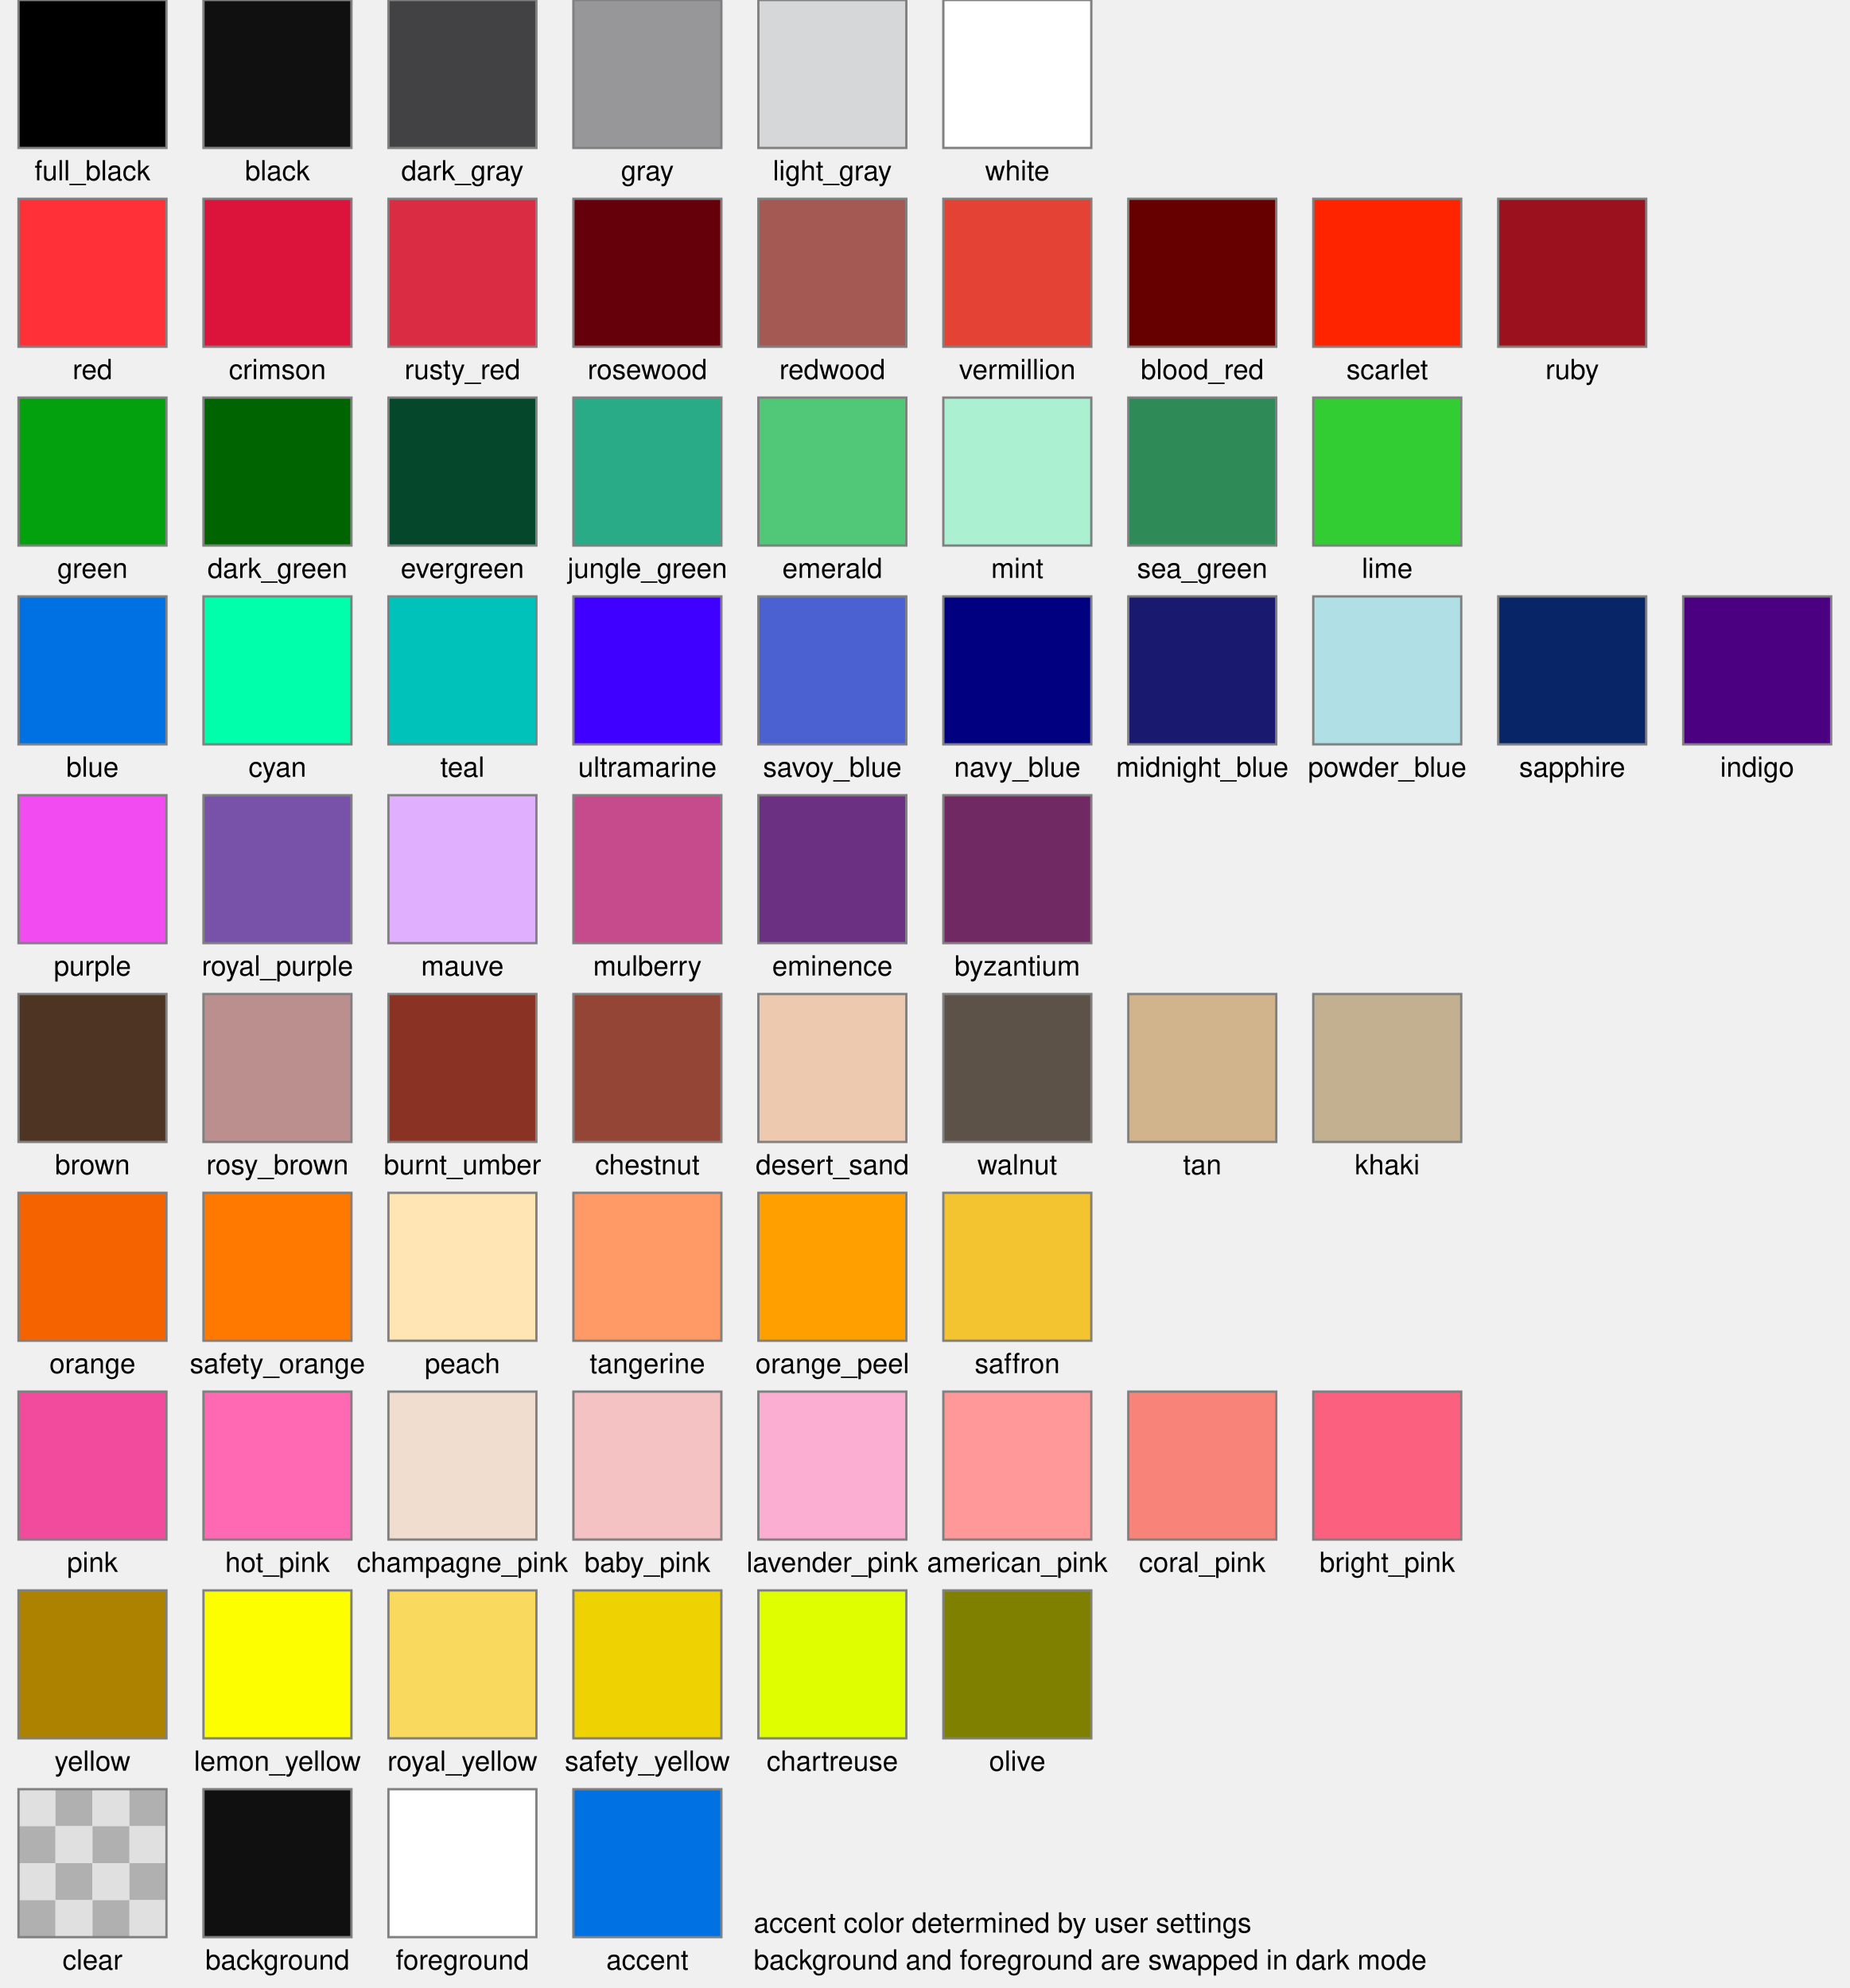
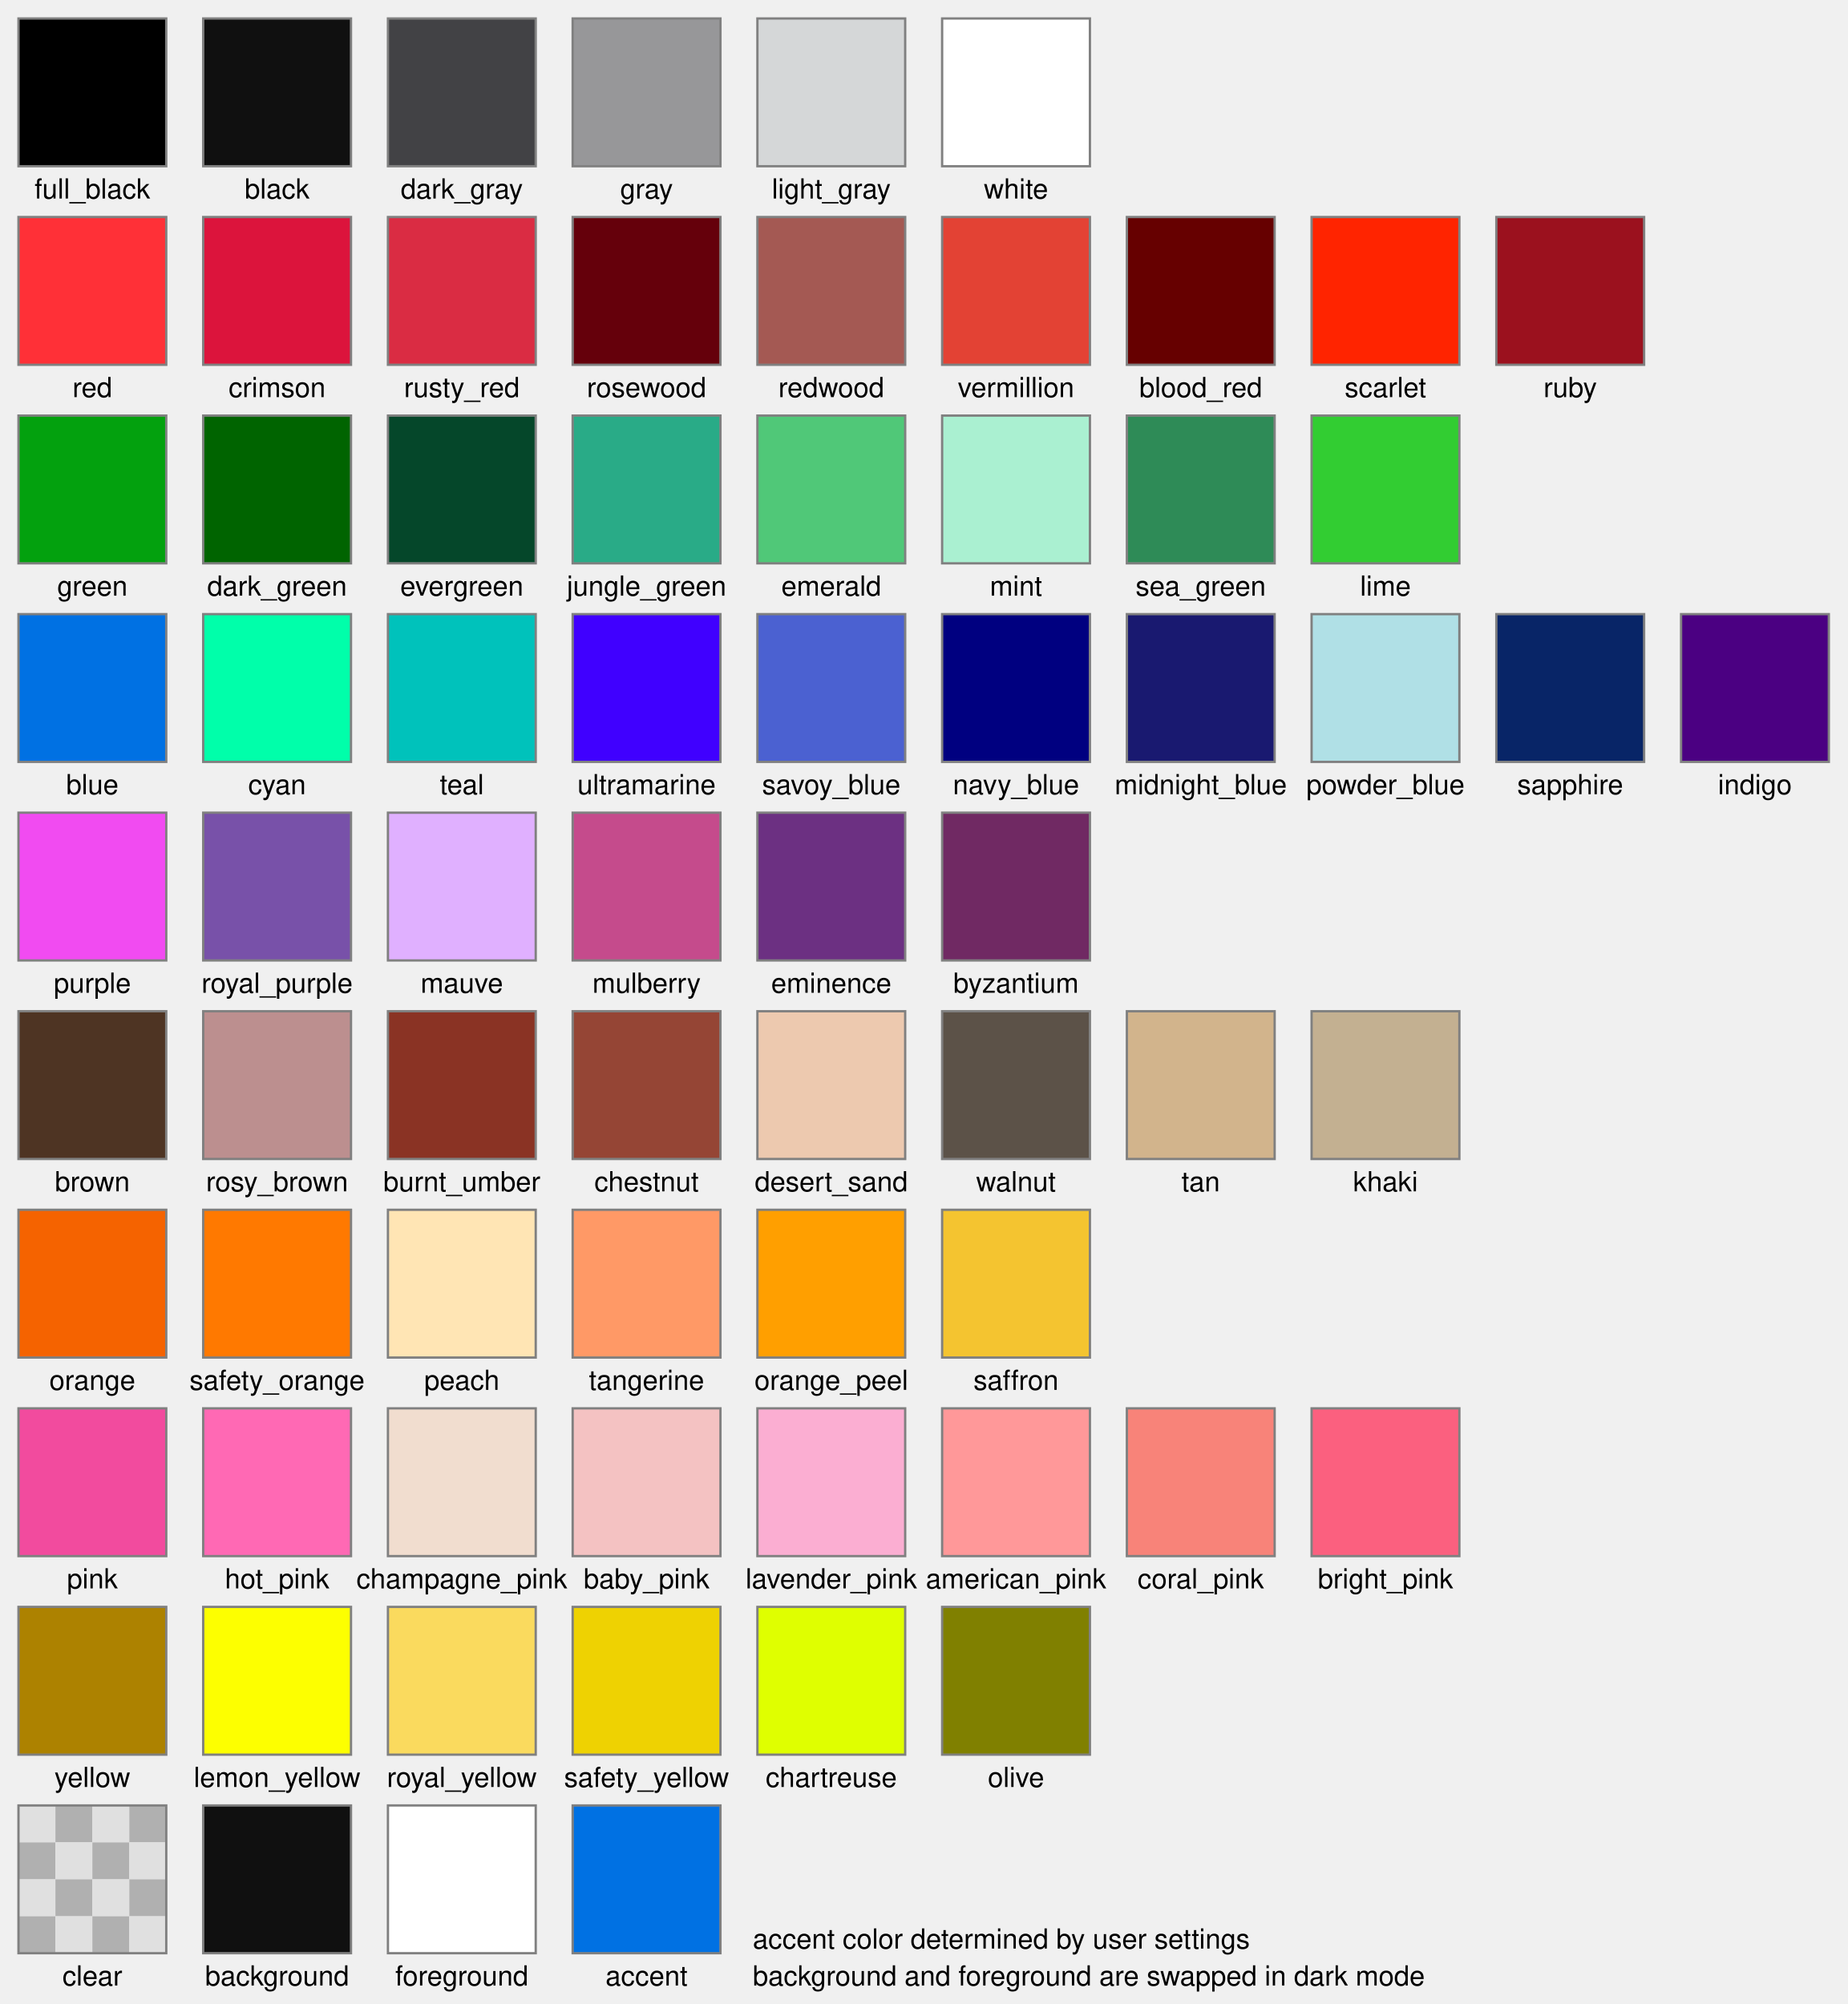
- <svg xmlns="http://www.w3.org/2000/svg" width="800" height="860">
-   <rect stroke="#808080" stroke-width="1" width="64" height="64" fill="#000000" y="0" x="8" />
-   <rect stroke="#808080" stroke-width="1" width="64" height="64" fill="#101010" y="0" x="88" />
-   <rect stroke="#808080" stroke-width="1" width="64" height="64" fill="#424245" y="0" x="168" />
-   <rect stroke="#808080" stroke-width="1" width="64" height="64" fill="#979799" y="0" x="248" />
-   <rect stroke="#808080" stroke-width="1" width="64" height="64" fill="#D5D7D8" y="0" x="328" />
-   <rect stroke="#808080" stroke-width="1" width="64" height="64" fill="#FFFFFF" y="0" x="408" />
-   <text font-size="12" font-family="SF Pro Text, Helvetica Neue, Helvetica, Arial" text-anchor="middle" y="78" x="40">full_black</text>
-   <text font-size="12" font-family="SF Pro Text, Helvetica Neue, Helvetica, Arial" text-anchor="middle" y="78" x="120">black</text>
-   <text font-size="12" font-family="SF Pro Text, Helvetica Neue, Helvetica, Arial" text-anchor="middle" y="78" x="200">dark_gray</text>
-   <text font-size="12" font-family="SF Pro Text, Helvetica Neue, Helvetica, Arial" text-anchor="middle" y="78" x="280">gray</text>
-   <text font-size="12" font-family="SF Pro Text, Helvetica Neue, Helvetica, Arial" text-anchor="middle" y="78" x="360">light_gray</text>
-   <text font-size="12" font-family="SF Pro Text, Helvetica Neue, Helvetica, Arial" text-anchor="middle" y="78" x="440">white</text>
-   <rect stroke="#808080" stroke-width="1" width="64" height="64" fill="#FF3037" y="86" x="8" />
-   <rect stroke="#808080" stroke-width="1" width="64" height="64" fill="#DC143C" y="86" x="88" />
-   <rect stroke="#808080" stroke-width="1" width="64" height="64" fill="#DA2C43" y="86" x="168" />
-   <rect stroke="#808080" stroke-width="1" width="64" height="64" fill="#65000B" y="86" x="248" />
-   <rect stroke="#808080" stroke-width="1" width="64" height="64" fill="#A45953" y="86" x="328" />
-   <rect stroke="#808080" stroke-width="1" width="64" height="64" fill="#E34234" y="86" x="408" />
-   <rect stroke="#808080" stroke-width="1" width="64" height="64" fill="#660000" y="86" x="488" />
-   <rect stroke="#808080" stroke-width="1" width="64" height="64" fill="#FF2400" y="86" x="568" />
-   <rect stroke="#808080" stroke-width="1" width="64" height="64" fill="#9B111E" y="86" x="648" />
-   <text font-size="12" font-family="SF Pro Text, Helvetica Neue, Helvetica, Arial" text-anchor="middle" y="164" x="40">red</text>
-   <text font-size="12" font-family="SF Pro Text, Helvetica Neue, Helvetica, Arial" text-anchor="middle" y="164" x="120">crimson</text>
-   <text font-size="12" font-family="SF Pro Text, Helvetica Neue, Helvetica, Arial" text-anchor="middle" y="164" x="200">rusty_red</text>
-   <text font-size="12" font-family="SF Pro Text, Helvetica Neue, Helvetica, Arial" text-anchor="middle" y="164" x="280">rosewood</text>
-   <text font-size="12" font-family="SF Pro Text, Helvetica Neue, Helvetica, Arial" text-anchor="middle" y="164" x="360">redwood</text>
-   <text font-size="12" font-family="SF Pro Text, Helvetica Neue, Helvetica, Arial" text-anchor="middle" y="164" x="440">vermillion</text>
-   <text font-size="12" font-family="SF Pro Text, Helvetica Neue, Helvetica, Arial" text-anchor="middle" y="164" x="520">blood_red</text>
-   <text font-size="12" font-family="SF Pro Text, Helvetica Neue, Helvetica, Arial" text-anchor="middle" y="164" x="600">scarlet</text>
-   <text font-size="12" font-family="SF Pro Text, Helvetica Neue, Helvetica, Arial" text-anchor="middle" y="164" x="680">ruby</text>
-   <rect stroke="#808080" stroke-width="1" width="64" height="64" fill="#03A10E" y="172" x="8" />
-   <rect stroke="#808080" stroke-width="1" width="64" height="64" fill="#006400" y="172" x="88" />
-   <rect stroke="#808080" stroke-width="1" width="64" height="64" fill="#05472A" y="172" x="168" />
-   <rect stroke="#808080" stroke-width="1" width="64" height="64" fill="#29AB87" y="172" x="248" />
-   <rect stroke="#808080" stroke-width="1" width="64" height="64" fill="#50C878" y="172" x="328" />
-   <rect stroke="#808080" stroke-width="1" width="64" height="64" fill="#AAF0D1" y="172" x="408" />
-   <rect stroke="#808080" stroke-width="1" width="64" height="64" fill="#2E8B57" y="172" x="488" />
-   <rect stroke="#808080" stroke-width="1" width="64" height="64" fill="#32CD32" y="172" x="568" />
-   <text font-size="12" font-family="SF Pro Text, Helvetica Neue, Helvetica, Arial" text-anchor="middle" y="250" x="40">green</text>
-   <text font-size="12" font-family="SF Pro Text, Helvetica Neue, Helvetica, Arial" text-anchor="middle" y="250" x="120">dark_green</text>
-   <text font-size="12" font-family="SF Pro Text, Helvetica Neue, Helvetica, Arial" text-anchor="middle" y="250" x="200">evergreen</text>
-   <text font-size="12" font-family="SF Pro Text, Helvetica Neue, Helvetica, Arial" text-anchor="middle" y="250" x="280">jungle_green</text>
-   <text font-size="12" font-family="SF Pro Text, Helvetica Neue, Helvetica, Arial" text-anchor="middle" y="250" x="360">emerald</text>
-   <text font-size="12" font-family="SF Pro Text, Helvetica Neue, Helvetica, Arial" text-anchor="middle" y="250" x="440">mint</text>
-   <text font-size="12" font-family="SF Pro Text, Helvetica Neue, Helvetica, Arial" text-anchor="middle" y="250" x="520">sea_green</text>
-   <text font-size="12" font-family="SF Pro Text, Helvetica Neue, Helvetica, Arial" text-anchor="middle" y="250" x="600">lime</text>
-   <rect stroke="#808080" stroke-width="1" width="64" height="64" fill="#0071E3" y="258" x="8" />
-   <rect stroke="#808080" stroke-width="1" width="64" height="64" fill="#00FFAA" y="258" x="88" />
-   <rect stroke="#808080" stroke-width="1" width="64" height="64" fill="#00C2BB" y="258" x="168" />
-   <rect stroke="#808080" stroke-width="1" width="64" height="64" fill="#4000FF" y="258" x="248" />
-   <rect stroke="#808080" stroke-width="1" width="64" height="64" fill="#4B61D1" y="258" x="328" />
-   <rect stroke="#808080" stroke-width="1" width="64" height="64" fill="#000080" y="258" x="408" />
-   <rect stroke="#808080" stroke-width="1" width="64" height="64" fill="#191970" y="258" x="488" />
-   <rect stroke="#808080" stroke-width="1" width="64" height="64" fill="#B0E0E6" y="258" x="568" />
-   <rect stroke="#808080" stroke-width="1" width="64" height="64" fill="#082567" y="258" x="648" />
-   <rect stroke="#808080" stroke-width="1" width="64" height="64" fill="#4B0082" y="258" x="728" />
-   <text font-size="12" font-family="SF Pro Text, Helvetica Neue, Helvetica, Arial" text-anchor="middle" y="336" x="40">blue</text>
-   <text font-size="12" font-family="SF Pro Text, Helvetica Neue, Helvetica, Arial" text-anchor="middle" y="336" x="120">cyan</text>
-   <text font-size="12" font-family="SF Pro Text, Helvetica Neue, Helvetica, Arial" text-anchor="middle" y="336" x="200">teal</text>
-   <text font-size="12" font-family="SF Pro Text, Helvetica Neue, Helvetica, Arial" text-anchor="middle" y="336" x="280">ultramarine</text>
-   <text font-size="12" font-family="SF Pro Text, Helvetica Neue, Helvetica, Arial" text-anchor="middle" y="336" x="360">savoy_blue</text>
-   <text font-size="12" font-family="SF Pro Text, Helvetica Neue, Helvetica, Arial" text-anchor="middle" y="336" x="440">navy_blue</text>
-   <text font-size="12" font-family="SF Pro Text, Helvetica Neue, Helvetica, Arial" text-anchor="middle" y="336" x="520">midnight_blue</text>
-   <text font-size="12" font-family="SF Pro Text, Helvetica Neue, Helvetica, Arial" text-anchor="middle" y="336" x="600">powder_blue</text>
-   <text font-size="12" font-family="SF Pro Text, Helvetica Neue, Helvetica, Arial" text-anchor="middle" y="336" x="680">sapphire</text>
-   <text font-size="12" font-family="SF Pro Text, Helvetica Neue, Helvetica, Arial" text-anchor="middle" y="336" x="760">indigo</text>
-   <rect stroke="#808080" stroke-width="1" width="64" height="64" fill="#F14BF1" y="344" x="8" />
-   <rect stroke="#808080" stroke-width="1" width="64" height="64" fill="#7851A9" y="344" x="88" />
-   <rect stroke="#808080" stroke-width="1" width="64" height="64" fill="#E0B0FF" y="344" x="168" />
-   <rect stroke="#808080" stroke-width="1" width="64" height="64" fill="#C54B8C" y="344" x="248" />
-   <rect stroke="#808080" stroke-width="1" width="64" height="64" fill="#6C3082" y="344" x="328" />
-   <rect stroke="#808080" stroke-width="1" width="64" height="64" fill="#702963" y="344" x="408" />
-   <text font-size="12" font-family="SF Pro Text, Helvetica Neue, Helvetica, Arial" text-anchor="middle" y="422" x="40">purple</text>
-   <text font-size="12" font-family="SF Pro Text, Helvetica Neue, Helvetica, Arial" text-anchor="middle" y="422" x="120">royal_purple</text>
-   <text font-size="12" font-family="SF Pro Text, Helvetica Neue, Helvetica, Arial" text-anchor="middle" y="422" x="200">mauve</text>
-   <text font-size="12" font-family="SF Pro Text, Helvetica Neue, Helvetica, Arial" text-anchor="middle" y="422" x="280">mulberry</text>
-   <text font-size="12" font-family="SF Pro Text, Helvetica Neue, Helvetica, Arial" text-anchor="middle" y="422" x="360">eminence</text>
-   <text font-size="12" font-family="SF Pro Text, Helvetica Neue, Helvetica, Arial" text-anchor="middle" y="422" x="440">byzantium</text>
-   <rect stroke="#808080" stroke-width="1" width="64" height="64" fill="#4E3423" y="430" x="8" />
-   <rect stroke="#808080" stroke-width="1" width="64" height="64" fill="#BC8F8F" y="430" x="88" />
-   <rect stroke="#808080" stroke-width="1" width="64" height="64" fill="#8A3324" y="430" x="168" />
-   <rect stroke="#808080" stroke-width="1" width="64" height="64" fill="#954535" y="430" x="248" />
-   <rect stroke="#808080" stroke-width="1" width="64" height="64" fill="#EDC9AF" y="430" x="328" />
-   <rect stroke="#808080" stroke-width="1" width="64" height="64" fill="#5C5248" y="430" x="408" />
-   <rect stroke="#808080" stroke-width="1" width="64" height="64" fill="#D2B48C" y="430" x="488" />
-   <rect stroke="#808080" stroke-width="1" width="64" height="64" fill="#C3B091" y="430" x="568" />
-   <text font-size="12" font-family="SF Pro Text, Helvetica Neue, Helvetica, Arial" text-anchor="middle" y="508" x="40">brown</text>
-   <text font-size="12" font-family="SF Pro Text, Helvetica Neue, Helvetica, Arial" text-anchor="middle" y="508" x="120">rosy_brown</text>
-   <text font-size="12" font-family="SF Pro Text, Helvetica Neue, Helvetica, Arial" text-anchor="middle" y="508" x="200">burnt_umber</text>
-   <text font-size="12" font-family="SF Pro Text, Helvetica Neue, Helvetica, Arial" text-anchor="middle" y="508" x="280">chestnut</text>
-   <text font-size="12" font-family="SF Pro Text, Helvetica Neue, Helvetica, Arial" text-anchor="middle" y="508" x="360">desert_sand</text>
-   <text font-size="12" font-family="SF Pro Text, Helvetica Neue, Helvetica, Arial" text-anchor="middle" y="508" x="440">walnut</text>
-   <text font-size="12" font-family="SF Pro Text, Helvetica Neue, Helvetica, Arial" text-anchor="middle" y="508" x="520">tan</text>
-   <text font-size="12" font-family="SF Pro Text, Helvetica Neue, Helvetica, Arial" text-anchor="middle" y="508" x="600">khaki</text>
-   <rect stroke="#808080" stroke-width="1" width="64" height="64" fill="#F56300" y="516" x="8" />
-   <rect stroke="#808080" stroke-width="1" width="64" height="64" fill="#FF7900" y="516" x="88" />
-   <rect stroke="#808080" stroke-width="1" width="64" height="64" fill="#FFE5B4" y="516" x="168" />
-   <rect stroke="#808080" stroke-width="1" width="64" height="64" fill="#FF9966" y="516" x="248" />
-   <rect stroke="#808080" stroke-width="1" width="64" height="64" fill="#FF9F00" y="516" x="328" />
-   <rect stroke="#808080" stroke-width="1" width="64" height="64" fill="#F4C430" y="516" x="408" />
-   <text font-size="12" font-family="SF Pro Text, Helvetica Neue, Helvetica, Arial" text-anchor="middle" y="594" x="40">orange</text>
-   <text font-size="12" font-family="SF Pro Text, Helvetica Neue, Helvetica, Arial" text-anchor="middle" y="594" x="120">safety_orange</text>
-   <text font-size="12" font-family="SF Pro Text, Helvetica Neue, Helvetica, Arial" text-anchor="middle" y="594" x="200">peach</text>
-   <text font-size="12" font-family="SF Pro Text, Helvetica Neue, Helvetica, Arial" text-anchor="middle" y="594" x="280">tangerine</text>
-   <text font-size="12" font-family="SF Pro Text, Helvetica Neue, Helvetica, Arial" text-anchor="middle" y="594" x="360">orange_peel</text>
-   <text font-size="12" font-family="SF Pro Text, Helvetica Neue, Helvetica, Arial" text-anchor="middle" y="594" x="440">saffron</text>
-   <rect stroke="#808080" stroke-width="1" width="64" height="64" fill="#F24B9E" y="602" x="8" />
-   <rect stroke="#808080" stroke-width="1" width="64" height="64" fill="#FF69B4" y="602" x="88" />
-   <rect stroke="#808080" stroke-width="1" width="64" height="64" fill="#F1DDCF" y="602" x="168" />
-   <rect stroke="#808080" stroke-width="1" width="64" height="64" fill="#F4C2C2" y="602" x="248" />
-   <rect stroke="#808080" stroke-width="1" width="64" height="64" fill="#FBAED2" y="602" x="328" />
-   <rect stroke="#808080" stroke-width="1" width="64" height="64" fill="#FF9899" y="602" x="408" />
-   <rect stroke="#808080" stroke-width="1" width="64" height="64" fill="#F88379" y="602" x="488" />
-   <rect stroke="#808080" stroke-width="1" width="64" height="64" fill="#FB607F" y="602" x="568" />
-   <text font-size="12" font-family="SF Pro Text, Helvetica Neue, Helvetica, Arial" text-anchor="middle" y="680" x="40">pink</text>
-   <text font-size="12" font-family="SF Pro Text, Helvetica Neue, Helvetica, Arial" text-anchor="middle" y="680" x="120">hot_pink</text>
-   <text font-size="12" font-family="SF Pro Text, Helvetica Neue, Helvetica, Arial" text-anchor="middle" y="680" x="200">champagne_pink</text>
-   <text font-size="12" font-family="SF Pro Text, Helvetica Neue, Helvetica, Arial" text-anchor="middle" y="680" x="280">baby_pink</text>
-   <text font-size="12" font-family="SF Pro Text, Helvetica Neue, Helvetica, Arial" text-anchor="middle" y="680" x="360">lavender_pink</text>
-   <text font-size="12" font-family="SF Pro Text, Helvetica Neue, Helvetica, Arial" text-anchor="middle" y="680" x="440">american_pink</text>
-   <text font-size="12" font-family="SF Pro Text, Helvetica Neue, Helvetica, Arial" text-anchor="middle" y="680" x="520">coral_pink</text>
-   <text font-size="12" font-family="SF Pro Text, Helvetica Neue, Helvetica, Arial" text-anchor="middle" y="680" x="600">bright_pink</text>
-   <rect stroke="#808080" stroke-width="1" width="64" height="64" fill="#AD8200" y="688" x="8" />
-   <rect stroke="#808080" stroke-width="1" width="64" height="64" fill="#FDFF00" y="688" x="88" />
-   <rect stroke="#808080" stroke-width="1" width="64" height="64" fill="#FADA5E" y="688" x="168" />
-   <rect stroke="#808080" stroke-width="1" width="64" height="64" fill="#EED202" y="688" x="248" />
-   <rect stroke="#808080" stroke-width="1" width="64" height="64" fill="#DFFF00" y="688" x="328" />
-   <rect stroke="#808080" stroke-width="1" width="64" height="64" fill="#808000" y="688" x="408" />
-   <text font-size="12" font-family="SF Pro Text, Helvetica Neue, Helvetica, Arial" text-anchor="middle" y="766" x="40">yellow</text>
-   <text font-size="12" font-family="SF Pro Text, Helvetica Neue, Helvetica, Arial" text-anchor="middle" y="766" x="120">lemon_yellow</text>
-   <text font-size="12" font-family="SF Pro Text, Helvetica Neue, Helvetica, Arial" text-anchor="middle" y="766" x="200">royal_yellow</text>
-   <text font-size="12" font-family="SF Pro Text, Helvetica Neue, Helvetica, Arial" text-anchor="middle" y="766" x="280">safety_yellow</text>
-   <text font-size="12" font-family="SF Pro Text, Helvetica Neue, Helvetica, Arial" text-anchor="middle" y="766" x="360">chartreuse</text>
-   <text font-size="12" font-family="SF Pro Text, Helvetica Neue, Helvetica, Arial" text-anchor="middle" y="766" x="440">olive</text>
-   <rect width="16" height="16" fill="#E0E0E0" y="774" x="8" />
-   <rect width="16" height="16" fill="#B0B0B0" y="774" x="24" />
-   <rect width="16" height="16" fill="#E0E0E0" y="774" x="40" />
-   <rect width="16" height="16" fill="#B0B0B0" y="774" x="56" />
-   <rect width="16" height="16" fill="#B0B0B0" y="790" x="8" />
-   <rect width="16" height="16" fill="#E0E0E0" y="790" x="24" />
-   <rect width="16" height="16" fill="#B0B0B0" y="790" x="40" />
-   <rect width="16" height="16" fill="#E0E0E0" y="790" x="56" />
-   <rect width="16" height="16" fill="#E0E0E0" y="806" x="8" />
-   <rect width="16" height="16" fill="#B0B0B0" y="806" x="24" />
-   <rect width="16" height="16" fill="#E0E0E0" y="806" x="40" />
-   <rect width="16" height="16" fill="#B0B0B0" y="806" x="56" />
-   <rect width="16" height="16" fill="#B0B0B0" y="822" x="8" />
-   <rect width="16" height="16" fill="#E0E0E0" y="822" x="24" />
-   <rect width="16" height="16" fill="#B0B0B0" y="822" x="40" />
-   <rect width="16" height="16" fill="#E0E0E0" y="822" x="56" />
-   <rect stroke="#808080" stroke-width="1" width="64" height="64" fill="#00000000" y="774" x="8" />
-   <rect stroke="#808080" stroke-width="1" width="64" height="64" fill="#101010" y="774" x="88" />
-   <rect stroke="#808080" stroke-width="1" width="64" height="64" fill="#FFFFFF" y="774" x="168" />
-   <rect stroke="#808080" stroke-width="1" width="64" height="64" fill="#0071E3" y="774" x="248" />
-   <text font-size="12" font-family="SF Pro Text, Helvetica Neue, Helvetica, Arial" text-anchor="middle" y="852" x="40">clear</text>
-   <text font-size="12" font-family="SF Pro Text, Helvetica Neue, Helvetica, Arial" text-anchor="middle" y="852" x="120">background</text>
-   <text font-size="12" font-family="SF Pro Text, Helvetica Neue, Helvetica, Arial" text-anchor="middle" y="852" x="200">foreground</text>
-   <text font-size="12" font-family="SF Pro Text, Helvetica Neue, Helvetica, Arial" text-anchor="middle" y="852" x="280">accent</text>
-   <text font-size="12" font-family="SF Pro Text, Helvetica Neue, Helvetica, Arial" y="836" x="326">accent color determined by user settings</text>
-   <text font-size="12" font-family="SF Pro Text, Helvetica Neue, Helvetica, Arial" y="852" x="326">background and foreground are swapped in dark mode</text>
+ <svg xmlns="http://www.w3.org/2000/svg" width="800" height="868">
+   <rect stroke="#808080" stroke-width="1" width="64" height="64" fill="#000000" y="8" x="8" />
+   <rect stroke="#808080" stroke-width="1" width="64" height="64" fill="#101010" y="8" x="88" />
+   <rect stroke="#808080" stroke-width="1" width="64" height="64" fill="#424245" y="8" x="168" />
+   <rect stroke="#808080" stroke-width="1" width="64" height="64" fill="#979799" y="8" x="248" />
+   <rect stroke="#808080" stroke-width="1" width="64" height="64" fill="#D5D7D8" y="8" x="328" />
+   <rect stroke="#808080" stroke-width="1" width="64" height="64" fill="#FFFFFF" y="8" x="408" />
+   <text font-size="12" font-family="SF Pro Text, Helvetica Neue, Helvetica, Arial" text-anchor="middle" y="86" x="40">full_black</text>
+   <text font-size="12" font-family="SF Pro Text, Helvetica Neue, Helvetica, Arial" text-anchor="middle" y="86" x="120">black</text>
+   <text font-size="12" font-family="SF Pro Text, Helvetica Neue, Helvetica, Arial" text-anchor="middle" y="86" x="200">dark_gray</text>
+   <text font-size="12" font-family="SF Pro Text, Helvetica Neue, Helvetica, Arial" text-anchor="middle" y="86" x="280">gray</text>
+   <text font-size="12" font-family="SF Pro Text, Helvetica Neue, Helvetica, Arial" text-anchor="middle" y="86" x="360">light_gray</text>
+   <text font-size="12" font-family="SF Pro Text, Helvetica Neue, Helvetica, Arial" text-anchor="middle" y="86" x="440">white</text>
+   <rect stroke="#808080" stroke-width="1" width="64" height="64" fill="#FF3037" y="94" x="8" />
+   <rect stroke="#808080" stroke-width="1" width="64" height="64" fill="#DC143C" y="94" x="88" />
+   <rect stroke="#808080" stroke-width="1" width="64" height="64" fill="#DA2C43" y="94" x="168" />
+   <rect stroke="#808080" stroke-width="1" width="64" height="64" fill="#65000B" y="94" x="248" />
+   <rect stroke="#808080" stroke-width="1" width="64" height="64" fill="#A45953" y="94" x="328" />
+   <rect stroke="#808080" stroke-width="1" width="64" height="64" fill="#E34234" y="94" x="408" />
+   <rect stroke="#808080" stroke-width="1" width="64" height="64" fill="#660000" y="94" x="488" />
+   <rect stroke="#808080" stroke-width="1" width="64" height="64" fill="#FF2400" y="94" x="568" />
+   <rect stroke="#808080" stroke-width="1" width="64" height="64" fill="#9B111E" y="94" x="648" />
+   <text font-size="12" font-family="SF Pro Text, Helvetica Neue, Helvetica, Arial" text-anchor="middle" y="172" x="40">red</text>
+   <text font-size="12" font-family="SF Pro Text, Helvetica Neue, Helvetica, Arial" text-anchor="middle" y="172" x="120">crimson</text>
+   <text font-size="12" font-family="SF Pro Text, Helvetica Neue, Helvetica, Arial" text-anchor="middle" y="172" x="200">rusty_red</text>
+   <text font-size="12" font-family="SF Pro Text, Helvetica Neue, Helvetica, Arial" text-anchor="middle" y="172" x="280">rosewood</text>
+   <text font-size="12" font-family="SF Pro Text, Helvetica Neue, Helvetica, Arial" text-anchor="middle" y="172" x="360">redwood</text>
+   <text font-size="12" font-family="SF Pro Text, Helvetica Neue, Helvetica, Arial" text-anchor="middle" y="172" x="440">vermillion</text>
+   <text font-size="12" font-family="SF Pro Text, Helvetica Neue, Helvetica, Arial" text-anchor="middle" y="172" x="520">blood_red</text>
+   <text font-size="12" font-family="SF Pro Text, Helvetica Neue, Helvetica, Arial" text-anchor="middle" y="172" x="600">scarlet</text>
+   <text font-size="12" font-family="SF Pro Text, Helvetica Neue, Helvetica, Arial" text-anchor="middle" y="172" x="680">ruby</text>
+   <rect stroke="#808080" stroke-width="1" width="64" height="64" fill="#03A10E" y="180" x="8" />
+   <rect stroke="#808080" stroke-width="1" width="64" height="64" fill="#006400" y="180" x="88" />
+   <rect stroke="#808080" stroke-width="1" width="64" height="64" fill="#05472A" y="180" x="168" />
+   <rect stroke="#808080" stroke-width="1" width="64" height="64" fill="#29AB87" y="180" x="248" />
+   <rect stroke="#808080" stroke-width="1" width="64" height="64" fill="#50C878" y="180" x="328" />
+   <rect stroke="#808080" stroke-width="1" width="64" height="64" fill="#AAF0D1" y="180" x="408" />
+   <rect stroke="#808080" stroke-width="1" width="64" height="64" fill="#2E8B57" y="180" x="488" />
+   <rect stroke="#808080" stroke-width="1" width="64" height="64" fill="#32CD32" y="180" x="568" />
+   <text font-size="12" font-family="SF Pro Text, Helvetica Neue, Helvetica, Arial" text-anchor="middle" y="258" x="40">green</text>
+   <text font-size="12" font-family="SF Pro Text, Helvetica Neue, Helvetica, Arial" text-anchor="middle" y="258" x="120">dark_green</text>
+   <text font-size="12" font-family="SF Pro Text, Helvetica Neue, Helvetica, Arial" text-anchor="middle" y="258" x="200">evergreen</text>
+   <text font-size="12" font-family="SF Pro Text, Helvetica Neue, Helvetica, Arial" text-anchor="middle" y="258" x="280">jungle_green</text>
+   <text font-size="12" font-family="SF Pro Text, Helvetica Neue, Helvetica, Arial" text-anchor="middle" y="258" x="360">emerald</text>
+   <text font-size="12" font-family="SF Pro Text, Helvetica Neue, Helvetica, Arial" text-anchor="middle" y="258" x="440">mint</text>
+   <text font-size="12" font-family="SF Pro Text, Helvetica Neue, Helvetica, Arial" text-anchor="middle" y="258" x="520">sea_green</text>
+   <text font-size="12" font-family="SF Pro Text, Helvetica Neue, Helvetica, Arial" text-anchor="middle" y="258" x="600">lime</text>
+   <rect stroke="#808080" stroke-width="1" width="64" height="64" fill="#0071E3" y="266" x="8" />
+   <rect stroke="#808080" stroke-width="1" width="64" height="64" fill="#00FFAA" y="266" x="88" />
+   <rect stroke="#808080" stroke-width="1" width="64" height="64" fill="#00C2BB" y="266" x="168" />
+   <rect stroke="#808080" stroke-width="1" width="64" height="64" fill="#4000FF" y="266" x="248" />
+   <rect stroke="#808080" stroke-width="1" width="64" height="64" fill="#4B61D1" y="266" x="328" />
+   <rect stroke="#808080" stroke-width="1" width="64" height="64" fill="#000080" y="266" x="408" />
+   <rect stroke="#808080" stroke-width="1" width="64" height="64" fill="#191970" y="266" x="488" />
+   <rect stroke="#808080" stroke-width="1" width="64" height="64" fill="#B0E0E6" y="266" x="568" />
+   <rect stroke="#808080" stroke-width="1" width="64" height="64" fill="#082567" y="266" x="648" />
+   <rect stroke="#808080" stroke-width="1" width="64" height="64" fill="#4B0082" y="266" x="728" />
+   <text font-size="12" font-family="SF Pro Text, Helvetica Neue, Helvetica, Arial" text-anchor="middle" y="344" x="40">blue</text>
+   <text font-size="12" font-family="SF Pro Text, Helvetica Neue, Helvetica, Arial" text-anchor="middle" y="344" x="120">cyan</text>
+   <text font-size="12" font-family="SF Pro Text, Helvetica Neue, Helvetica, Arial" text-anchor="middle" y="344" x="200">teal</text>
+   <text font-size="12" font-family="SF Pro Text, Helvetica Neue, Helvetica, Arial" text-anchor="middle" y="344" x="280">ultramarine</text>
+   <text font-size="12" font-family="SF Pro Text, Helvetica Neue, Helvetica, Arial" text-anchor="middle" y="344" x="360">savoy_blue</text>
+   <text font-size="12" font-family="SF Pro Text, Helvetica Neue, Helvetica, Arial" text-anchor="middle" y="344" x="440">navy_blue</text>
+   <text font-size="12" font-family="SF Pro Text, Helvetica Neue, Helvetica, Arial" text-anchor="middle" y="344" x="520">midnight_blue</text>
+   <text font-size="12" font-family="SF Pro Text, Helvetica Neue, Helvetica, Arial" text-anchor="middle" y="344" x="600">powder_blue</text>
+   <text font-size="12" font-family="SF Pro Text, Helvetica Neue, Helvetica, Arial" text-anchor="middle" y="344" x="680">sapphire</text>
+   <text font-size="12" font-family="SF Pro Text, Helvetica Neue, Helvetica, Arial" text-anchor="middle" y="344" x="760">indigo</text>
+   <rect stroke="#808080" stroke-width="1" width="64" height="64" fill="#F14BF1" y="352" x="8" />
+   <rect stroke="#808080" stroke-width="1" width="64" height="64" fill="#7851A9" y="352" x="88" />
+   <rect stroke="#808080" stroke-width="1" width="64" height="64" fill="#E0B0FF" y="352" x="168" />
+   <rect stroke="#808080" stroke-width="1" width="64" height="64" fill="#C54B8C" y="352" x="248" />
+   <rect stroke="#808080" stroke-width="1" width="64" height="64" fill="#6C3082" y="352" x="328" />
+   <rect stroke="#808080" stroke-width="1" width="64" height="64" fill="#702963" y="352" x="408" />
+   <text font-size="12" font-family="SF Pro Text, Helvetica Neue, Helvetica, Arial" text-anchor="middle" y="430" x="40">purple</text>
+   <text font-size="12" font-family="SF Pro Text, Helvetica Neue, Helvetica, Arial" text-anchor="middle" y="430" x="120">royal_purple</text>
+   <text font-size="12" font-family="SF Pro Text, Helvetica Neue, Helvetica, Arial" text-anchor="middle" y="430" x="200">mauve</text>
+   <text font-size="12" font-family="SF Pro Text, Helvetica Neue, Helvetica, Arial" text-anchor="middle" y="430" x="280">mulberry</text>
+   <text font-size="12" font-family="SF Pro Text, Helvetica Neue, Helvetica, Arial" text-anchor="middle" y="430" x="360">eminence</text>
+   <text font-size="12" font-family="SF Pro Text, Helvetica Neue, Helvetica, Arial" text-anchor="middle" y="430" x="440">byzantium</text>
+   <rect stroke="#808080" stroke-width="1" width="64" height="64" fill="#4E3423" y="438" x="8" />
+   <rect stroke="#808080" stroke-width="1" width="64" height="64" fill="#BC8F8F" y="438" x="88" />
+   <rect stroke="#808080" stroke-width="1" width="64" height="64" fill="#8A3324" y="438" x="168" />
+   <rect stroke="#808080" stroke-width="1" width="64" height="64" fill="#954535" y="438" x="248" />
+   <rect stroke="#808080" stroke-width="1" width="64" height="64" fill="#EDC9AF" y="438" x="328" />
+   <rect stroke="#808080" stroke-width="1" width="64" height="64" fill="#5C5248" y="438" x="408" />
+   <rect stroke="#808080" stroke-width="1" width="64" height="64" fill="#D2B48C" y="438" x="488" />
+   <rect stroke="#808080" stroke-width="1" width="64" height="64" fill="#C3B091" y="438" x="568" />
+   <text font-size="12" font-family="SF Pro Text, Helvetica Neue, Helvetica, Arial" text-anchor="middle" y="516" x="40">brown</text>
+   <text font-size="12" font-family="SF Pro Text, Helvetica Neue, Helvetica, Arial" text-anchor="middle" y="516" x="120">rosy_brown</text>
+   <text font-size="12" font-family="SF Pro Text, Helvetica Neue, Helvetica, Arial" text-anchor="middle" y="516" x="200">burnt_umber</text>
+   <text font-size="12" font-family="SF Pro Text, Helvetica Neue, Helvetica, Arial" text-anchor="middle" y="516" x="280">chestnut</text>
+   <text font-size="12" font-family="SF Pro Text, Helvetica Neue, Helvetica, Arial" text-anchor="middle" y="516" x="360">desert_sand</text>
+   <text font-size="12" font-family="SF Pro Text, Helvetica Neue, Helvetica, Arial" text-anchor="middle" y="516" x="440">walnut</text>
+   <text font-size="12" font-family="SF Pro Text, Helvetica Neue, Helvetica, Arial" text-anchor="middle" y="516" x="520">tan</text>
+   <text font-size="12" font-family="SF Pro Text, Helvetica Neue, Helvetica, Arial" text-anchor="middle" y="516" x="600">khaki</text>
+   <rect stroke="#808080" stroke-width="1" width="64" height="64" fill="#F56300" y="524" x="8" />
+   <rect stroke="#808080" stroke-width="1" width="64" height="64" fill="#FF7900" y="524" x="88" />
+   <rect stroke="#808080" stroke-width="1" width="64" height="64" fill="#FFE5B4" y="524" x="168" />
+   <rect stroke="#808080" stroke-width="1" width="64" height="64" fill="#FF9966" y="524" x="248" />
+   <rect stroke="#808080" stroke-width="1" width="64" height="64" fill="#FF9F00" y="524" x="328" />
+   <rect stroke="#808080" stroke-width="1" width="64" height="64" fill="#F4C430" y="524" x="408" />
+   <text font-size="12" font-family="SF Pro Text, Helvetica Neue, Helvetica, Arial" text-anchor="middle" y="602" x="40">orange</text>
+   <text font-size="12" font-family="SF Pro Text, Helvetica Neue, Helvetica, Arial" text-anchor="middle" y="602" x="120">safety_orange</text>
+   <text font-size="12" font-family="SF Pro Text, Helvetica Neue, Helvetica, Arial" text-anchor="middle" y="602" x="200">peach</text>
+   <text font-size="12" font-family="SF Pro Text, Helvetica Neue, Helvetica, Arial" text-anchor="middle" y="602" x="280">tangerine</text>
+   <text font-size="12" font-family="SF Pro Text, Helvetica Neue, Helvetica, Arial" text-anchor="middle" y="602" x="360">orange_peel</text>
+   <text font-size="12" font-family="SF Pro Text, Helvetica Neue, Helvetica, Arial" text-anchor="middle" y="602" x="440">saffron</text>
+   <rect stroke="#808080" stroke-width="1" width="64" height="64" fill="#F24B9E" y="610" x="8" />
+   <rect stroke="#808080" stroke-width="1" width="64" height="64" fill="#FF69B4" y="610" x="88" />
+   <rect stroke="#808080" stroke-width="1" width="64" height="64" fill="#F1DDCF" y="610" x="168" />
+   <rect stroke="#808080" stroke-width="1" width="64" height="64" fill="#F4C2C2" y="610" x="248" />
+   <rect stroke="#808080" stroke-width="1" width="64" height="64" fill="#FBAED2" y="610" x="328" />
+   <rect stroke="#808080" stroke-width="1" width="64" height="64" fill="#FF9899" y="610" x="408" />
+   <rect stroke="#808080" stroke-width="1" width="64" height="64" fill="#F88379" y="610" x="488" />
+   <rect stroke="#808080" stroke-width="1" width="64" height="64" fill="#FB607F" y="610" x="568" />
+   <text font-size="12" font-family="SF Pro Text, Helvetica Neue, Helvetica, Arial" text-anchor="middle" y="688" x="40">pink</text>
+   <text font-size="12" font-family="SF Pro Text, Helvetica Neue, Helvetica, Arial" text-anchor="middle" y="688" x="120">hot_pink</text>
+   <text font-size="12" font-family="SF Pro Text, Helvetica Neue, Helvetica, Arial" text-anchor="middle" y="688" x="200">champagne_pink</text>
+   <text font-size="12" font-family="SF Pro Text, Helvetica Neue, Helvetica, Arial" text-anchor="middle" y="688" x="280">baby_pink</text>
+   <text font-size="12" font-family="SF Pro Text, Helvetica Neue, Helvetica, Arial" text-anchor="middle" y="688" x="360">lavender_pink</text>
+   <text font-size="12" font-family="SF Pro Text, Helvetica Neue, Helvetica, Arial" text-anchor="middle" y="688" x="440">american_pink</text>
+   <text font-size="12" font-family="SF Pro Text, Helvetica Neue, Helvetica, Arial" text-anchor="middle" y="688" x="520">coral_pink</text>
+   <text font-size="12" font-family="SF Pro Text, Helvetica Neue, Helvetica, Arial" text-anchor="middle" y="688" x="600">bright_pink</text>
+   <rect stroke="#808080" stroke-width="1" width="64" height="64" fill="#AD8200" y="696" x="8" />
+   <rect stroke="#808080" stroke-width="1" width="64" height="64" fill="#FDFF00" y="696" x="88" />
+   <rect stroke="#808080" stroke-width="1" width="64" height="64" fill="#FADA5E" y="696" x="168" />
+   <rect stroke="#808080" stroke-width="1" width="64" height="64" fill="#EED202" y="696" x="248" />
+   <rect stroke="#808080" stroke-width="1" width="64" height="64" fill="#DFFF00" y="696" x="328" />
+   <rect stroke="#808080" stroke-width="1" width="64" height="64" fill="#808000" y="696" x="408" />
+   <text font-size="12" font-family="SF Pro Text, Helvetica Neue, Helvetica, Arial" text-anchor="middle" y="774" x="40">yellow</text>
+   <text font-size="12" font-family="SF Pro Text, Helvetica Neue, Helvetica, Arial" text-anchor="middle" y="774" x="120">lemon_yellow</text>
+   <text font-size="12" font-family="SF Pro Text, Helvetica Neue, Helvetica, Arial" text-anchor="middle" y="774" x="200">royal_yellow</text>
+   <text font-size="12" font-family="SF Pro Text, Helvetica Neue, Helvetica, Arial" text-anchor="middle" y="774" x="280">safety_yellow</text>
+   <text font-size="12" font-family="SF Pro Text, Helvetica Neue, Helvetica, Arial" text-anchor="middle" y="774" x="360">chartreuse</text>
+   <text font-size="12" font-family="SF Pro Text, Helvetica Neue, Helvetica, Arial" text-anchor="middle" y="774" x="440">olive</text>
+   <rect width="16" height="16" fill="#E0E0E0" y="782" x="8" />
+   <rect width="16" height="16" fill="#B0B0B0" y="782" x="24" />
+   <rect width="16" height="16" fill="#E0E0E0" y="782" x="40" />
+   <rect width="16" height="16" fill="#B0B0B0" y="782" x="56" />
+   <rect width="16" height="16" fill="#B0B0B0" y="798" x="8" />
+   <rect width="16" height="16" fill="#E0E0E0" y="798" x="24" />
+   <rect width="16" height="16" fill="#B0B0B0" y="798" x="40" />
+   <rect width="16" height="16" fill="#E0E0E0" y="798" x="56" />
+   <rect width="16" height="16" fill="#E0E0E0" y="814" x="8" />
+   <rect width="16" height="16" fill="#B0B0B0" y="814" x="24" />
+   <rect width="16" height="16" fill="#E0E0E0" y="814" x="40" />
+   <rect width="16" height="16" fill="#B0B0B0" y="814" x="56" />
+   <rect width="16" height="16" fill="#B0B0B0" y="830" x="8" />
+   <rect width="16" height="16" fill="#E0E0E0" y="830" x="24" />
+   <rect width="16" height="16" fill="#B0B0B0" y="830" x="40" />
+   <rect width="16" height="16" fill="#E0E0E0" y="830" x="56" />
+   <rect stroke="#808080" stroke-width="1" width="64" height="64" fill="#00000000" y="782" x="8" />
+   <rect stroke="#808080" stroke-width="1" width="64" height="64" fill="#101010" y="782" x="88" />
+   <rect stroke="#808080" stroke-width="1" width="64" height="64" fill="#FFFFFF" y="782" x="168" />
+   <rect stroke="#808080" stroke-width="1" width="64" height="64" fill="#0071E3" y="782" x="248" />
+   <text font-size="12" font-family="SF Pro Text, Helvetica Neue, Helvetica, Arial" text-anchor="middle" y="860" x="40">clear</text>
+   <text font-size="12" font-family="SF Pro Text, Helvetica Neue, Helvetica, Arial" text-anchor="middle" y="860" x="120">background</text>
+   <text font-size="12" font-family="SF Pro Text, Helvetica Neue, Helvetica, Arial" text-anchor="middle" y="860" x="200">foreground</text>
+   <text font-size="12" font-family="SF Pro Text, Helvetica Neue, Helvetica, Arial" text-anchor="middle" y="860" x="280">accent</text>
+   <text font-size="12" font-family="SF Pro Text, Helvetica Neue, Helvetica, Arial" y="844" x="326">accent color determined by user settings</text>
+   <text font-size="12" font-family="SF Pro Text, Helvetica Neue, Helvetica, Arial" y="860" x="326">background and foreground are swapped in dark mode</text>
</svg>
